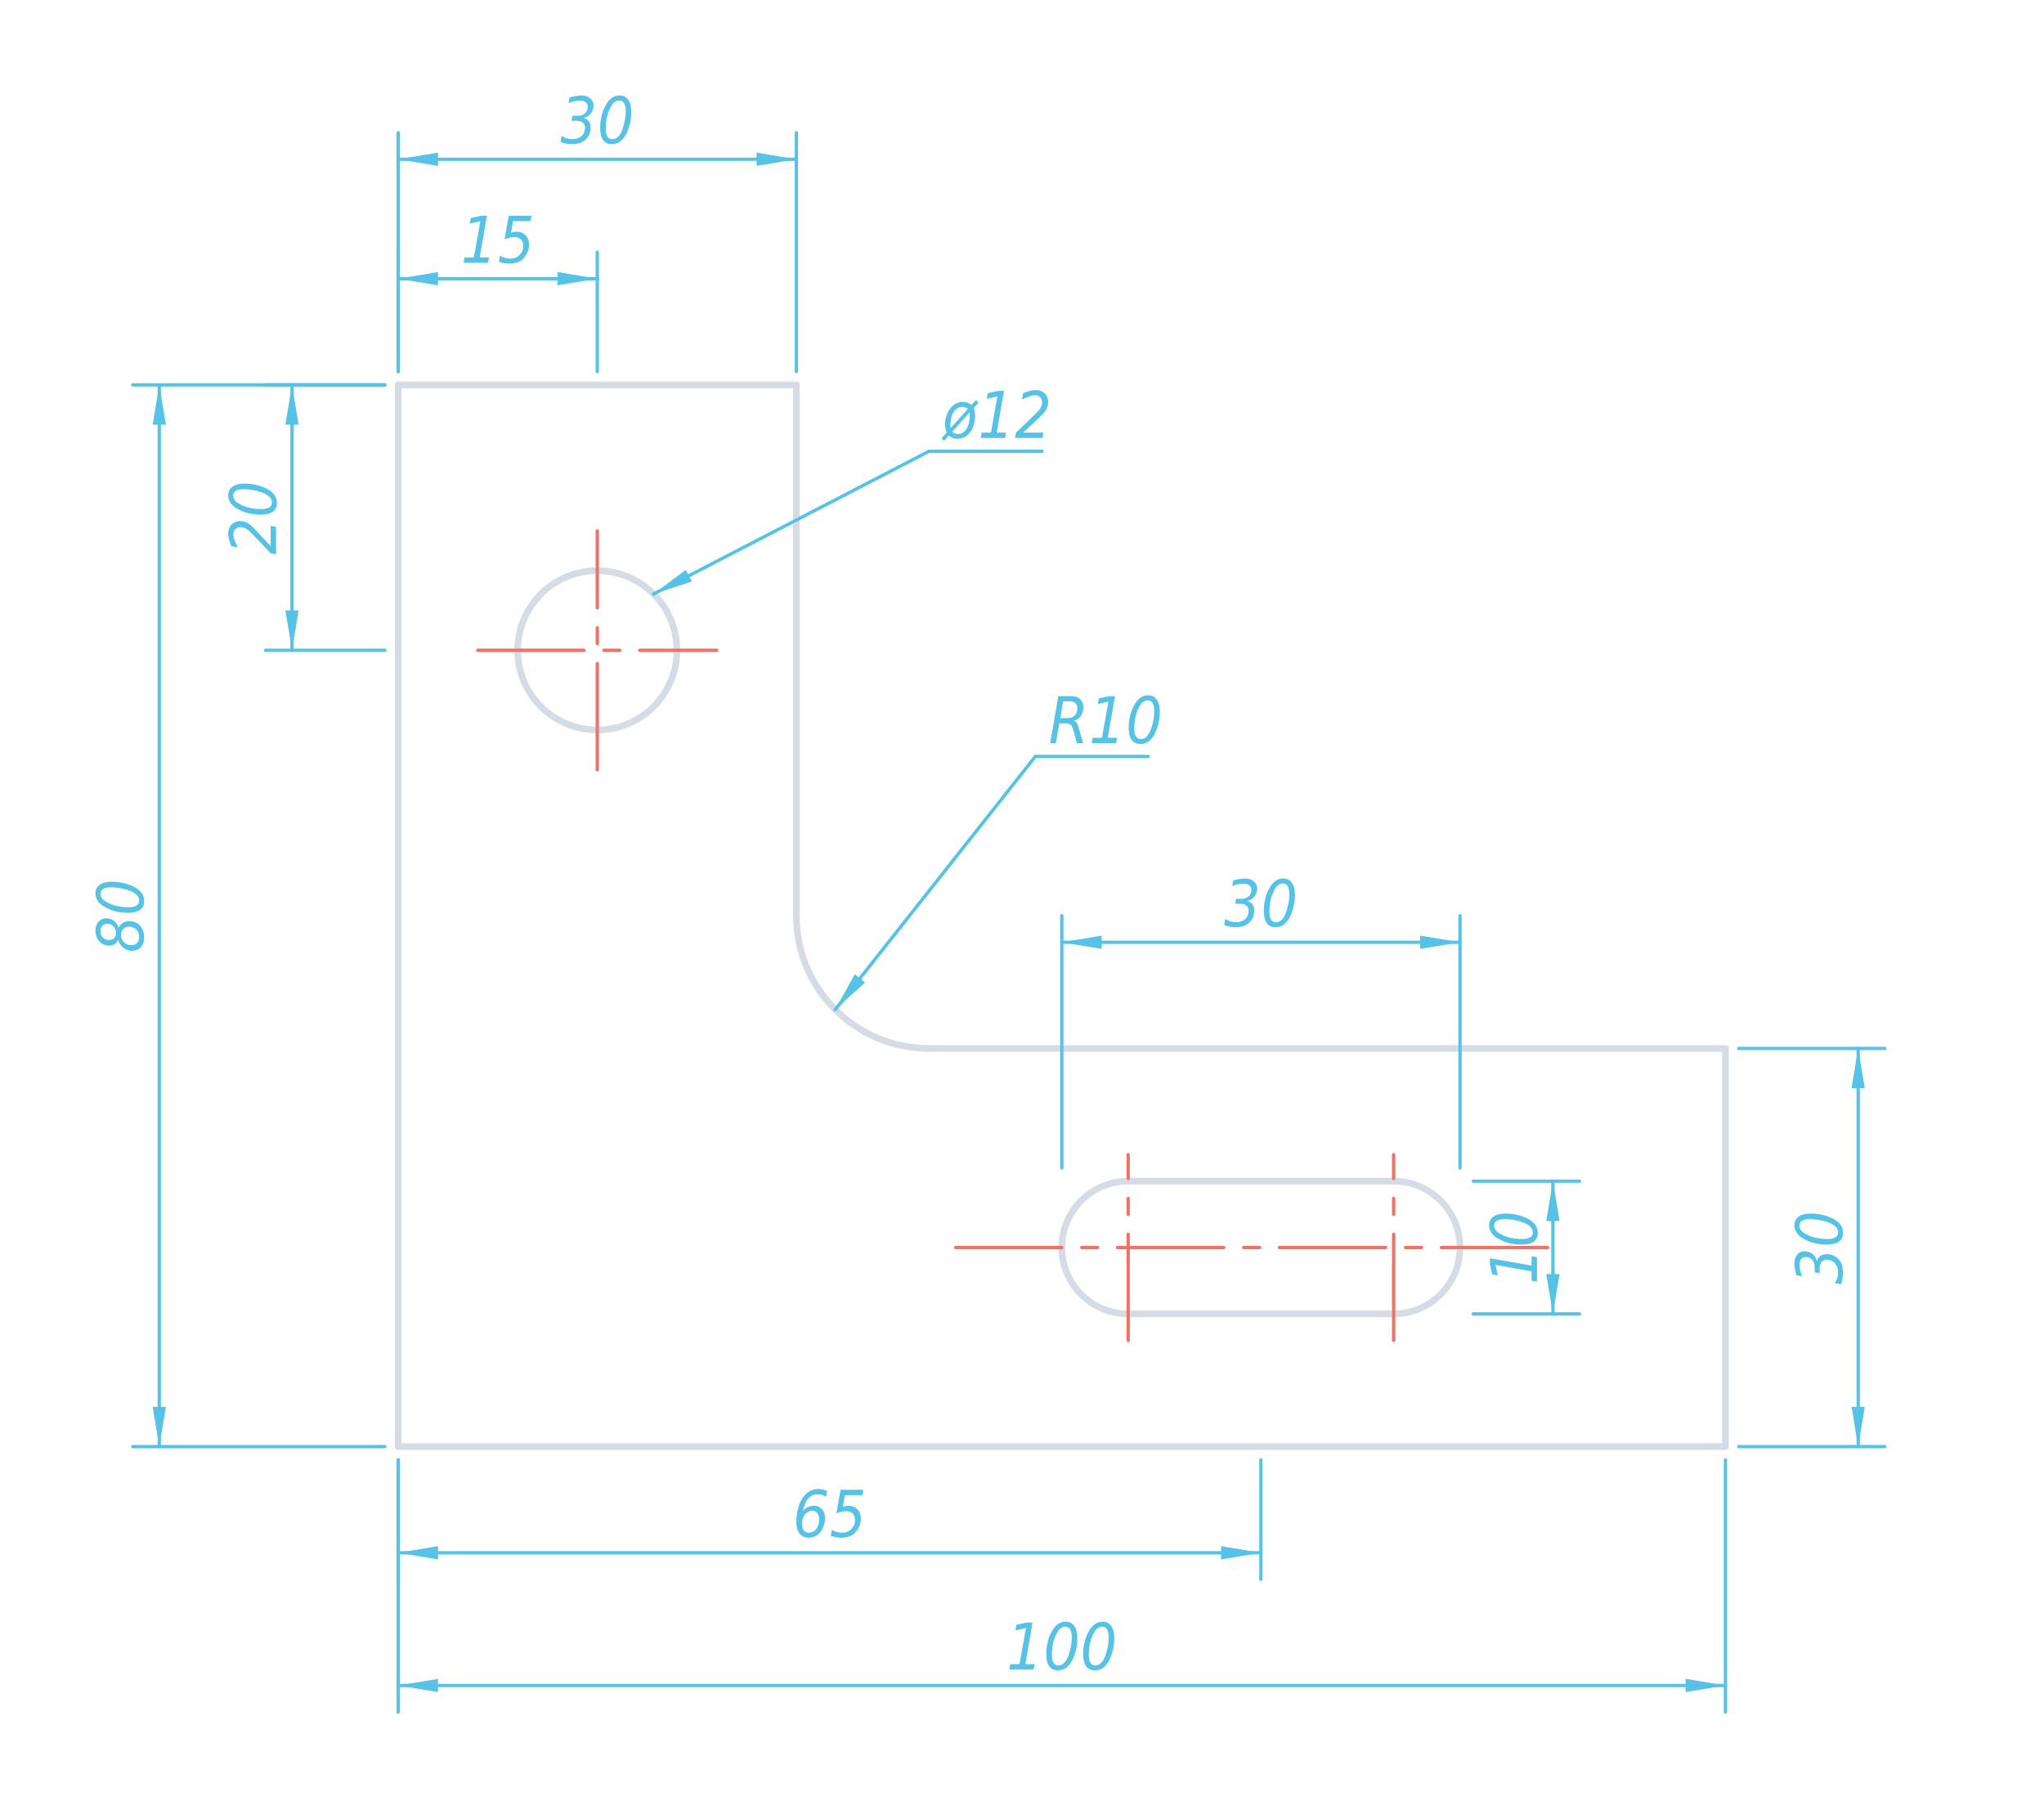
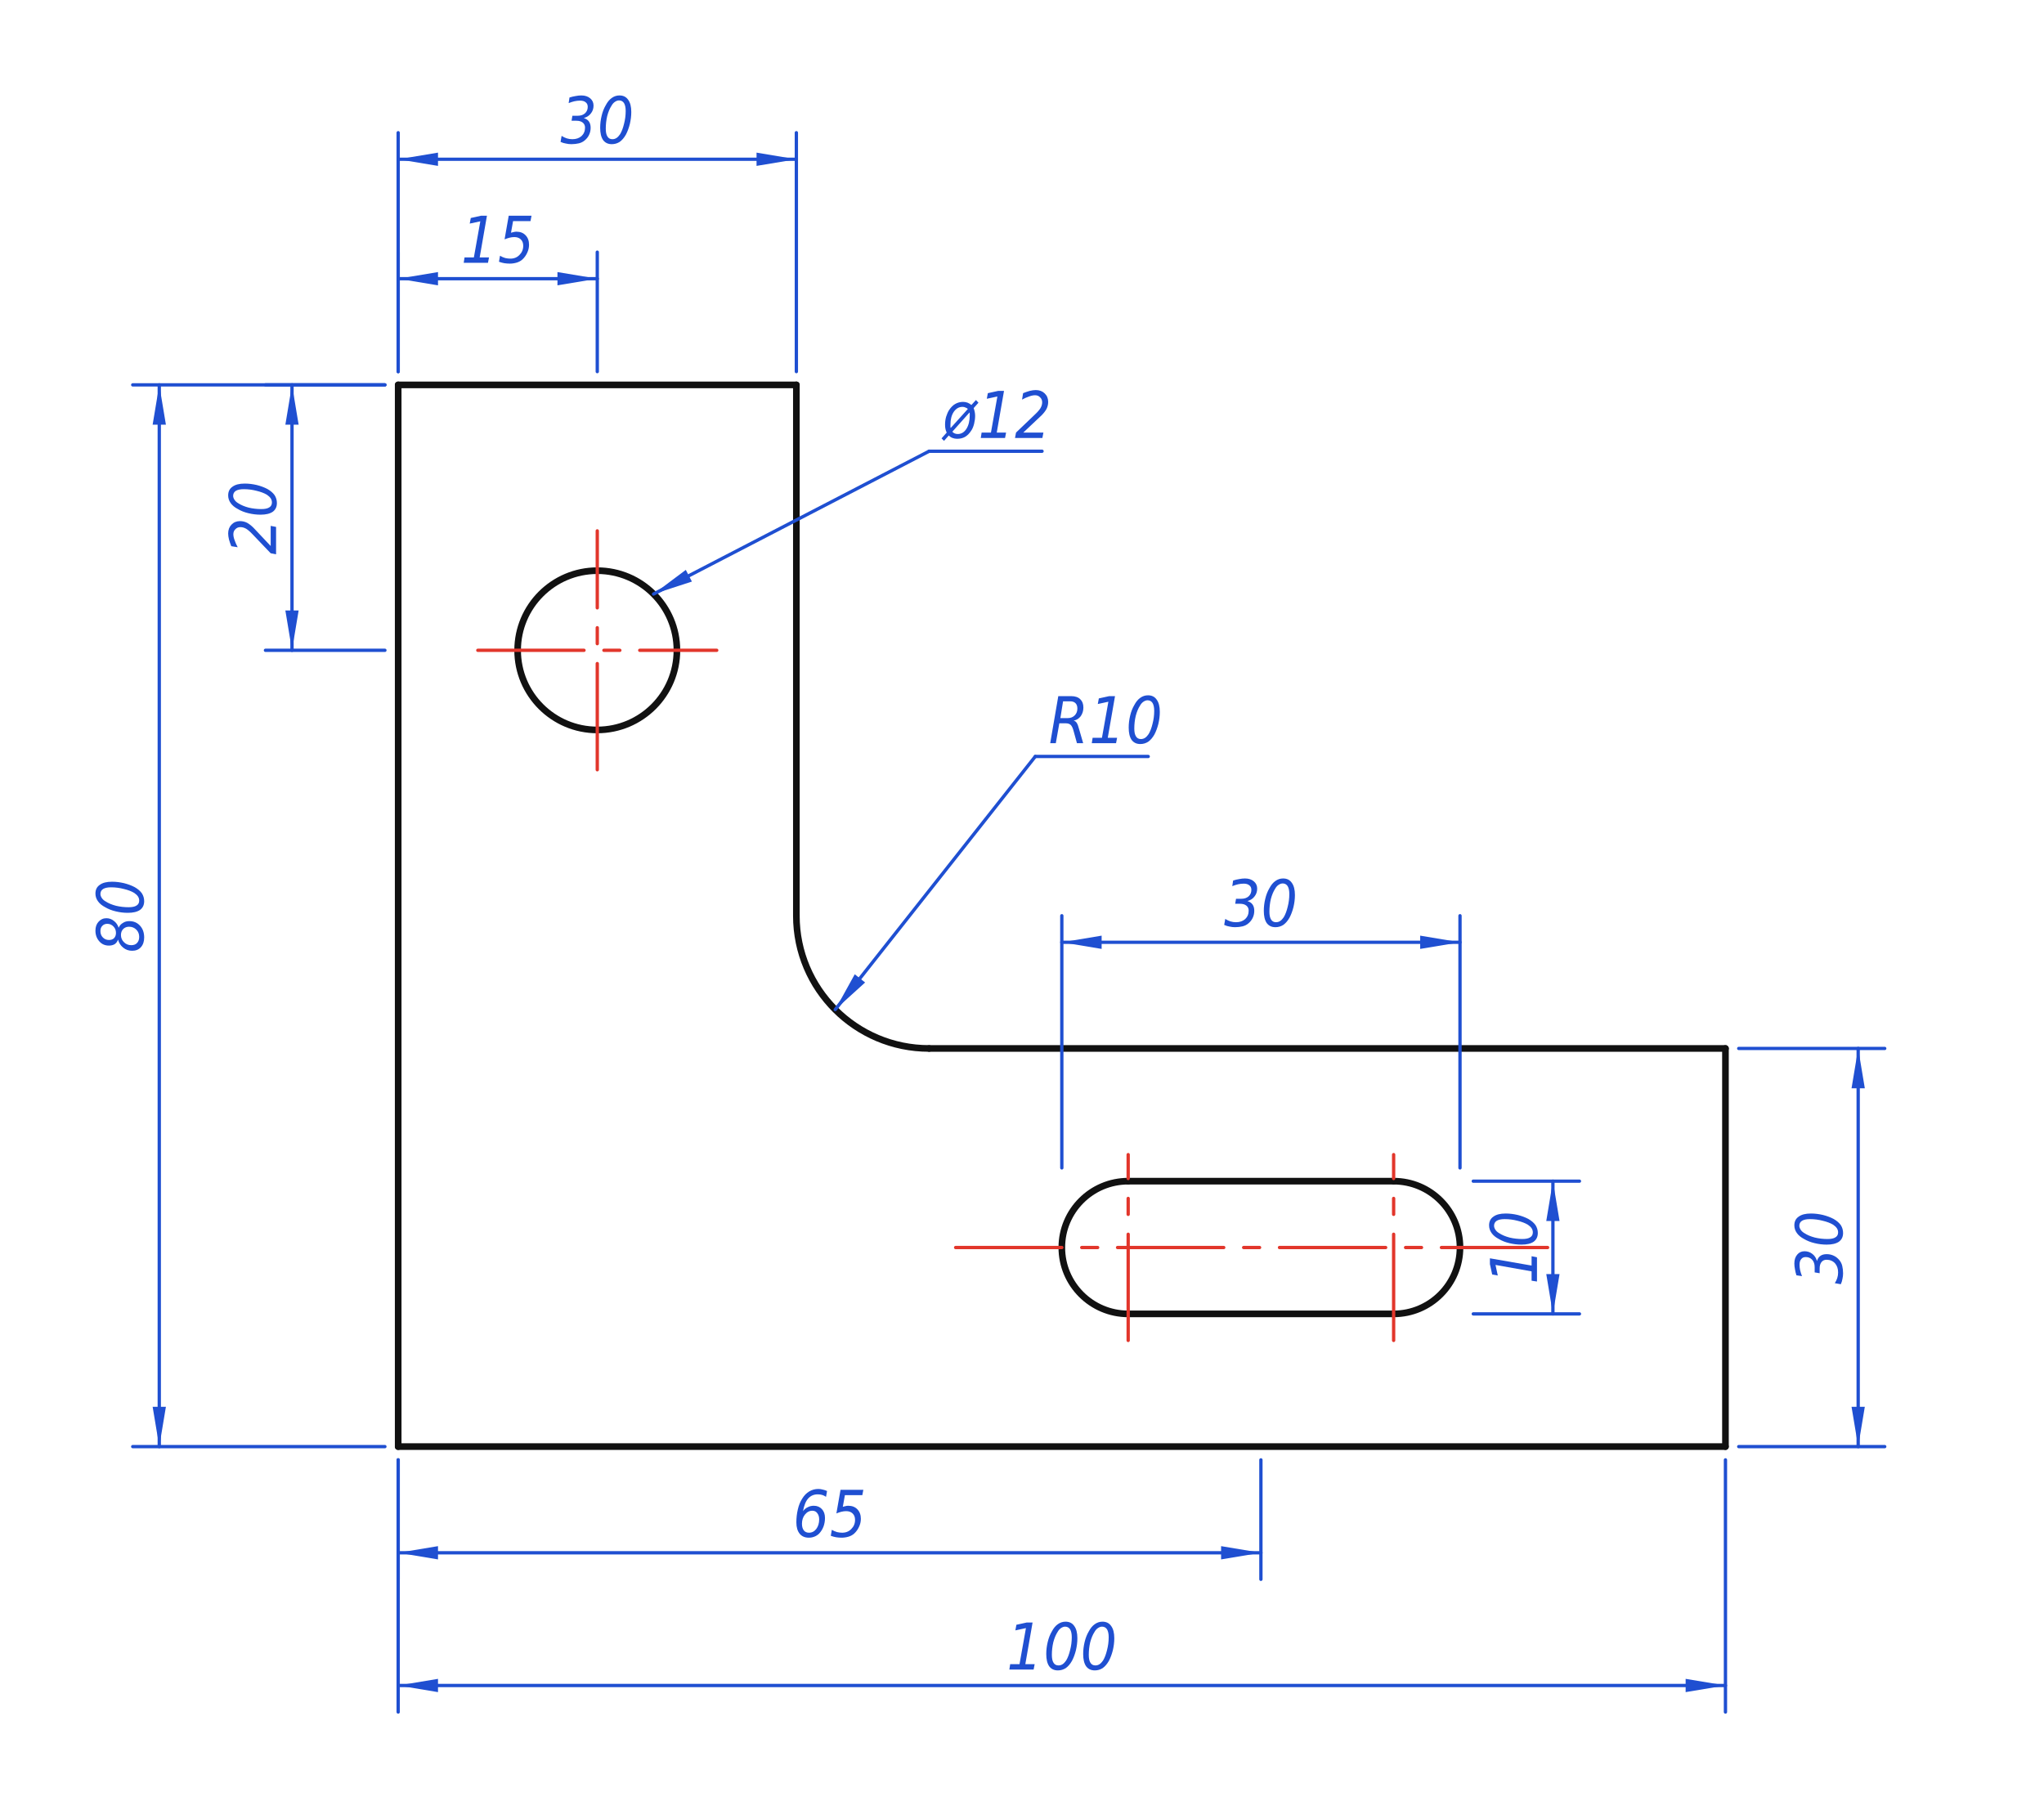
<svg xmlns="http://www.w3.org/2000/svg" viewBox="32.5 63.0 154.0 137.0">
-   <line x1="0.00" y1="297.00" x2="210.00" y2="297.00" stroke="#d5dce6" stroke-width="0.25" fill="none" stroke-linecap="round" />
-   <line x1="210.00" y1="297.00" x2="210.00" y2="0.00" stroke="#d5dce6" stroke-width="0.25" fill="none" stroke-linecap="round" />
-   <line x1="210.00" y1="0.00" x2="0.00" y2="0.00" stroke="#d5dce6" stroke-width="0.25" fill="none" stroke-linecap="round" />
-   <line x1="0.00" y1="0.00" x2="0.00" y2="297.00" stroke="#d5dce6" stroke-width="0.25" fill="none" stroke-linecap="round" />
-   <line x1="20.00" y1="292.00" x2="205.00" y2="292.00" stroke="#d5dce6" stroke-width="0.7" fill="none" stroke-linecap="round" />
-   <line x1="205.00" y1="292.00" x2="205.00" y2="5.00" stroke="#d5dce6" stroke-width="0.7" fill="none" stroke-linecap="round" />
-   <line x1="205.00" y1="5.00" x2="20.00" y2="5.00" stroke="#d5dce6" stroke-width="0.7" fill="none" stroke-linecap="round" />
-   <line x1="20.00" y1="5.00" x2="20.00" y2="292.00" stroke="#d5dce6" stroke-width="0.7" fill="none" stroke-linecap="round" />
-   <line x1="20.00" y1="292.00" x2="205.00" y2="292.00" stroke="#d5dce6" stroke-width="0.7" fill="none" stroke-linecap="round" />
-   <line x1="205.00" y1="292.00" x2="205.00" y2="252.00" stroke="#d5dce6" stroke-width="0.7" fill="none" stroke-linecap="round" />
-   <line x1="205.00" y1="252.00" x2="20.00" y2="252.00" stroke="#d5dce6" stroke-width="0.7" fill="none" stroke-linecap="round" />
-   <line x1="20.00" y1="252.00" x2="20.00" y2="292.00" stroke="#d5dce6" stroke-width="0.7" fill="none" stroke-linecap="round" />
-   <line x1="85.00" y1="292.00" x2="85.00" y2="252.00" stroke="#d5dce6" stroke-width="0.5" fill="none" stroke-linecap="round" />
-   <line x1="20.00" y1="282.00" x2="85.00" y2="282.00" stroke="#d5dce6" stroke-width="0.5" fill="none" stroke-linecap="round" />
-   <line x1="20.00" y1="272.00" x2="85.00" y2="272.00" stroke="#d5dce6" stroke-width="0.5" fill="none" stroke-linecap="round" />
-   <line x1="20.00" y1="262.00" x2="85.00" y2="262.00" stroke="#d5dce6" stroke-width="0.5" fill="none" stroke-linecap="round" />
-   <line x1="40.00" y1="292.00" x2="40.00" y2="252.00" stroke="#d5dce6" stroke-width="0.5" fill="none" stroke-linecap="round" />
-   <line x1="85.00" y1="277.00" x2="205.00" y2="277.00" stroke="#d5dce6" stroke-width="0.5" fill="none" stroke-linecap="round" />
-   <line x1="145.00" y1="292.00" x2="145.00" y2="277.00" stroke="#d5dce6" stroke-width="0.5" fill="none" stroke-linecap="round" />
-   <line x1="180.00" y1="292.00" x2="180.00" y2="277.00" stroke="#d5dce6" stroke-width="0.5" fill="none" stroke-linecap="round" />
-   <text x="21.50" y="259.50" font-size="3.47" font-family="'DejaVu Sans Condensed', 'DejaVu Sans', sans-serif" font-style="italic" font-weight="400" fill="#d5dce6" text-anchor="start" transform="rotate(0.00 21.50 259.50)">Braižė</text>
-   <text x="21.50" y="269.50" font-size="3.47" font-family="'DejaVu Sans Condensed', 'DejaVu Sans', sans-serif" font-style="italic" font-weight="400" fill="#d5dce6" text-anchor="start" transform="rotate(0.00 21.50 269.50)">Tikrino</text>
-   <text x="21.50" y="279.50" font-size="3.47" font-family="'DejaVu Sans Condensed', 'DejaVu Sans', sans-serif" font-style="italic" font-weight="400" fill="#d5dce6" text-anchor="start" transform="rotate(0.00 21.50 279.50)">Data</text>
-   <text x="21.50" y="289.50" font-size="3.47" font-family="'DejaVu Sans Condensed', 'DejaVu Sans', sans-serif" font-style="italic" font-weight="400" fill="#d5dce6" text-anchor="start" transform="rotate(0.00 21.50 289.50)">Mastelis</text>
-   <text x="42.00" y="289.50" font-size="3.47" font-family="'DejaVu Sans Condensed', 'DejaVu Sans', sans-serif" font-style="italic" font-weight="400" fill="#d5dce6" text-anchor="start" transform="rotate(0.00 42.00 289.50)">1:1</text>
-   <text x="145.00" y="265.50" font-size="9.72" font-family="'DejaVu Sans Condensed', 'DejaVu Sans', sans-serif" font-style="italic" font-weight="700" fill="#d5dce6" text-anchor="middle" transform="rotate(0.00 145.00 265.50)">L LAIKIKLIS</text>
-   <text x="145.00" y="273.50" font-size="3.47" font-family="'DejaVu Sans Condensed', 'DejaVu Sans', sans-serif" font-style="italic" font-weight="400" fill="#d5dce6" text-anchor="middle" transform="rotate(0.00 145.00 273.50)">Brėžly praktika · užduotis Nr. 3</text>
-   <text x="87.00" y="286.00" font-size="3.47" font-family="'DejaVu Sans Condensed', 'DejaVu Sans', sans-serif" font-style="italic" font-weight="400" fill="#d5dce6" text-anchor="start" transform="rotate(0.00 87.00 286.00)">Lygis: ★★☆ vidutinė</text>
-   <text x="147.00" y="286.00" font-size="3.47" font-family="'DejaVu Sans Condensed', 'DejaVu Sans', sans-serif" font-style="italic" font-weight="400" fill="#d5dce6" text-anchor="start" transform="rotate(0.00 147.00 286.00)">~15 min · +45 XP</text>
-   <text x="192.50" y="286.50" font-size="6.94" font-family="'DejaVu Sans Condensed', 'DejaVu Sans', sans-serif" font-style="italic" font-weight="700" fill="#d5dce6" text-anchor="middle" transform="rotate(0.00 192.50 286.50)">A4</text>
-   <text x="25.00" y="13.00" font-size="4.86" font-family="'DejaVu Sans Condensed', 'DejaVu Sans', sans-serif" font-style="italic" font-weight="400" fill="#d5dce6" text-anchor="start" transform="rotate(0.00 25.00 13.00)">L laikiklis su ovalia anga ir skyle. Vidinis kampas R10.</text>
-   <text x="25.00" y="19.00" font-size="3.47" font-family="'DejaVu Sans Condensed', 'DejaVu Sans', sans-serif" font-style="italic" font-weight="400" fill="#56c2e6" text-anchor="start" transform="rotate(0.00 25.00 19.00)">Komandos: PLINE, FILLET, CIRCLE, OFFSET, TRIM</text>
-   <line x1="62.50" y1="172.00" x2="162.50" y2="172.00" stroke="#d5dce6" stroke-width="0.5" fill="none" stroke-linecap="round" />
-   <line x1="162.50" y1="172.00" x2="162.50" y2="142.00" stroke="#d5dce6" stroke-width="0.5" fill="none" stroke-linecap="round" />
-   <line x1="162.50" y1="142.00" x2="102.50" y2="142.00" stroke="#d5dce6" stroke-width="0.5" fill="none" stroke-linecap="round" />
-   <line x1="92.50" y1="132.00" x2="92.50" y2="92.00" stroke="#d5dce6" stroke-width="0.5" fill="none" stroke-linecap="round" />
-   <line x1="92.50" y1="92.00" x2="62.50" y2="92.00" stroke="#d5dce6" stroke-width="0.5" fill="none" stroke-linecap="round" />
-   <line x1="62.50" y1="92.00" x2="62.50" y2="172.00" stroke="#d5dce6" stroke-width="0.5" fill="none" stroke-linecap="round" />
-   <path d="M92.500 132.000 A10 10 0 0 0 102.500 142.000" stroke="#d5dce6" stroke-width="0.5" fill="none" stroke-linecap="round" />
-   <line x1="117.50" y1="162.00" x2="137.50" y2="162.00" stroke="#d5dce6" stroke-width="0.5" fill="none" stroke-linecap="round" />
-   <line x1="117.50" y1="152.00" x2="137.50" y2="152.00" stroke="#d5dce6" stroke-width="0.5" fill="none" stroke-linecap="round" />
-   <path d="M117.500 152.000 A5 5 0 0 0 117.500 162.000" stroke="#d5dce6" stroke-width="0.5" fill="none" stroke-linecap="round" />
-   <path d="M137.500 162.000 A5 5 0 0 0 137.500 152.000" stroke="#d5dce6" stroke-width="0.5" fill="none" stroke-linecap="round" />
-   <circle cx="77.50" cy="112.00" r="6.00" stroke="#d5dce6" stroke-width="0.5" fill="none" stroke-linecap="round" />
-   <line x1="68.50" y1="112.00" x2="86.50" y2="112.00" stroke="#f47067" stroke-width="0.25" fill="none" stroke-linecap="round" stroke-dasharray="8 1.5 1.2 1.5" />
-   <line x1="77.50" y1="121.00" x2="77.50" y2="103.00" stroke="#f47067" stroke-width="0.25" fill="none" stroke-linecap="round" stroke-dasharray="8 1.5 1.2 1.5" />
-   <line x1="104.50" y1="157.00" x2="150.50" y2="157.00" stroke="#f47067" stroke-width="0.25" fill="none" stroke-linecap="round" stroke-dasharray="8 1.5 1.2 1.5" />
-   <line x1="117.50" y1="164.00" x2="117.50" y2="150.00" stroke="#f47067" stroke-width="0.25" fill="none" stroke-linecap="round" stroke-dasharray="8 1.5 1.2 1.5" />
-   <line x1="137.50" y1="164.00" x2="137.50" y2="150.00" stroke="#f47067" stroke-width="0.25" fill="none" stroke-linecap="round" stroke-dasharray="8 1.5 1.2 1.5" />
-   <line x1="62.50" y1="173.00" x2="62.50" y2="182.00" stroke="#56c2e6" stroke-width="0.25" fill="none" stroke-linecap="round" />
-   <line x1="127.50" y1="173.00" x2="127.50" y2="182.00" stroke="#56c2e6" stroke-width="0.25" fill="none" stroke-linecap="round" />
-   <line x1="62.50" y1="180.00" x2="127.50" y2="180.00" stroke="#56c2e6" stroke-width="0.25" fill="none" stroke-linecap="round" />
-   <polygon points="62.50,180.00 65.50,180.50 65.50,179.50" fill="#56c2e6" />
-   <polygon points="127.50,180.00 124.50,179.50 124.50,180.50" fill="#56c2e6" />
-   <text x="95.00" y="178.80" font-size="4.86" font-family="'DejaVu Sans Condensed', 'DejaVu Sans', sans-serif" font-style="italic" font-weight="400" fill="#56c2e6" text-anchor="middle" transform="rotate(-0.00 95.00 178.80)">65</text>
-   <line x1="62.50" y1="173.00" x2="62.50" y2="192.00" stroke="#56c2e6" stroke-width="0.25" fill="none" stroke-linecap="round" />
-   <line x1="162.50" y1="173.00" x2="162.50" y2="192.00" stroke="#56c2e6" stroke-width="0.25" fill="none" stroke-linecap="round" />
-   <line x1="62.50" y1="190.00" x2="162.50" y2="190.00" stroke="#56c2e6" stroke-width="0.25" fill="none" stroke-linecap="round" />
-   <polygon points="62.50,190.00 65.50,190.50 65.50,189.50" fill="#56c2e6" />
-   <polygon points="162.50,190.00 159.50,189.50 159.50,190.50" fill="#56c2e6" />
-   <text x="112.50" y="188.80" font-size="4.86" font-family="'DejaVu Sans Condensed', 'DejaVu Sans', sans-serif" font-style="italic" font-weight="400" fill="#56c2e6" text-anchor="middle" transform="rotate(-0.00 112.50 188.80)">100</text>
-   <line x1="61.50" y1="112.00" x2="52.50" y2="112.00" stroke="#56c2e6" stroke-width="0.25" fill="none" stroke-linecap="round" />
-   <line x1="61.50" y1="92.00" x2="52.50" y2="92.00" stroke="#56c2e6" stroke-width="0.25" fill="none" stroke-linecap="round" />
-   <line x1="54.50" y1="112.00" x2="54.50" y2="92.00" stroke="#56c2e6" stroke-width="0.25" fill="none" stroke-linecap="round" />
-   <polygon points="54.50,112.00 55.00,109.00 54.00,109.00" fill="#56c2e6" />
-   <polygon points="54.50,92.00 54.00,95.00 55.00,95.00" fill="#56c2e6" />
-   <text x="53.30" y="102.00" font-size="4.86" font-family="'DejaVu Sans Condensed', 'DejaVu Sans', sans-serif" font-style="italic" font-weight="400" fill="#56c2e6" text-anchor="middle" transform="rotate(-90.00 53.30 102.00)">20</text>
-   <line x1="61.50" y1="172.00" x2="42.50" y2="172.00" stroke="#56c2e6" stroke-width="0.25" fill="none" stroke-linecap="round" />
-   <line x1="61.50" y1="92.00" x2="42.50" y2="92.00" stroke="#56c2e6" stroke-width="0.25" fill="none" stroke-linecap="round" />
-   <line x1="44.50" y1="172.00" x2="44.50" y2="92.00" stroke="#56c2e6" stroke-width="0.25" fill="none" stroke-linecap="round" />
-   <polygon points="44.50,172.00 45.00,169.00 44.00,169.00" fill="#56c2e6" />
-   <polygon points="44.50,92.00 44.00,95.00 45.00,95.00" fill="#56c2e6" />
-   <text x="43.30" y="132.00" font-size="4.86" font-family="'DejaVu Sans Condensed', 'DejaVu Sans', sans-serif" font-style="italic" font-weight="400" fill="#56c2e6" text-anchor="middle" transform="rotate(-90.00 43.30 132.00)">80</text>
-   <line x1="62.50" y1="91.00" x2="62.50" y2="82.00" stroke="#56c2e6" stroke-width="0.25" fill="none" stroke-linecap="round" />
-   <line x1="77.50" y1="91.00" x2="77.50" y2="82.00" stroke="#56c2e6" stroke-width="0.25" fill="none" stroke-linecap="round" />
-   <line x1="62.50" y1="84.00" x2="77.50" y2="84.00" stroke="#56c2e6" stroke-width="0.25" fill="none" stroke-linecap="round" />
-   <polygon points="62.50,84.00 65.50,84.50 65.50,83.50" fill="#56c2e6" />
-   <polygon points="77.50,84.00 74.50,83.50 74.50,84.50" fill="#56c2e6" />
-   <text x="70.00" y="82.80" font-size="4.86" font-family="'DejaVu Sans Condensed', 'DejaVu Sans', sans-serif" font-style="italic" font-weight="400" fill="#56c2e6" text-anchor="middle" transform="rotate(-0.00 70.00 82.80)">15</text>
-   <line x1="62.50" y1="91.00" x2="62.50" y2="73.00" stroke="#56c2e6" stroke-width="0.25" fill="none" stroke-linecap="round" />
-   <line x1="92.50" y1="91.00" x2="92.50" y2="73.00" stroke="#56c2e6" stroke-width="0.25" fill="none" stroke-linecap="round" />
-   <line x1="62.50" y1="75.00" x2="92.50" y2="75.00" stroke="#56c2e6" stroke-width="0.25" fill="none" stroke-linecap="round" />
-   <polygon points="62.50,75.00 65.50,75.50 65.50,74.50" fill="#56c2e6" />
-   <polygon points="92.50,75.00 89.50,74.50 89.50,75.50" fill="#56c2e6" />
-   <text x="77.50" y="73.80" font-size="4.86" font-family="'DejaVu Sans Condensed', 'DejaVu Sans', sans-serif" font-style="italic" font-weight="400" fill="#56c2e6" text-anchor="middle" transform="rotate(-0.00 77.50 73.80)">30</text>
-   <line x1="163.50" y1="172.00" x2="174.50" y2="172.00" stroke="#56c2e6" stroke-width="0.25" fill="none" stroke-linecap="round" />
-   <line x1="163.50" y1="142.00" x2="174.50" y2="142.00" stroke="#56c2e6" stroke-width="0.25" fill="none" stroke-linecap="round" />
-   <line x1="172.50" y1="172.00" x2="172.50" y2="142.00" stroke="#56c2e6" stroke-width="0.25" fill="none" stroke-linecap="round" />
-   <polygon points="172.50,172.00 173.00,169.00 172.00,169.00" fill="#56c2e6" />
-   <polygon points="172.50,142.00 172.00,145.00 173.00,145.00" fill="#56c2e6" />
-   <text x="171.30" y="157.00" font-size="4.86" font-family="'DejaVu Sans Condensed', 'DejaVu Sans', sans-serif" font-style="italic" font-weight="400" fill="#56c2e6" text-anchor="middle" transform="rotate(-90.00 171.30 157.00)">30</text>
-   <line x1="112.50" y1="151.00" x2="112.50" y2="132.00" stroke="#56c2e6" stroke-width="0.25" fill="none" stroke-linecap="round" />
-   <line x1="142.50" y1="151.00" x2="142.50" y2="132.00" stroke="#56c2e6" stroke-width="0.25" fill="none" stroke-linecap="round" />
-   <line x1="112.50" y1="134.00" x2="142.50" y2="134.00" stroke="#56c2e6" stroke-width="0.25" fill="none" stroke-linecap="round" />
-   <polygon points="112.50,134.00 115.50,134.50 115.50,133.50" fill="#56c2e6" />
-   <polygon points="142.50,134.00 139.50,133.50 139.50,134.50" fill="#56c2e6" />
-   <text x="127.50" y="132.80" font-size="4.86" font-family="'DejaVu Sans Condensed', 'DejaVu Sans', sans-serif" font-style="italic" font-weight="400" fill="#56c2e6" text-anchor="middle" transform="rotate(-0.00 127.50 132.80)">30</text>
-   <line x1="143.50" y1="162.00" x2="151.50" y2="162.00" stroke="#56c2e6" stroke-width="0.25" fill="none" stroke-linecap="round" />
-   <line x1="143.50" y1="152.00" x2="151.50" y2="152.00" stroke="#56c2e6" stroke-width="0.25" fill="none" stroke-linecap="round" />
-   <line x1="149.50" y1="162.00" x2="149.50" y2="152.00" stroke="#56c2e6" stroke-width="0.25" fill="none" stroke-linecap="round" />
-   <polygon points="149.50,162.00 150.00,159.00 149.00,159.00" fill="#56c2e6" />
-   <polygon points="149.50,152.00 149.00,155.00 150.00,155.00" fill="#56c2e6" />
-   <text x="148.30" y="157.00" font-size="4.86" font-family="'DejaVu Sans Condensed', 'DejaVu Sans', sans-serif" font-style="italic" font-weight="400" fill="#56c2e6" text-anchor="middle" transform="rotate(-90.00 148.30 157.00)">10</text>
-   <line x1="110.50" y1="120.00" x2="95.43" y2="139.07" stroke="#56c2e6" stroke-width="0.25" fill="none" stroke-linecap="round" />
-   <polygon points="95.43,139.07 97.68,137.03 96.90,136.41" fill="#56c2e6" />
-   <line x1="110.50" y1="120.00" x2="119.01" y2="120.00" stroke="#56c2e6" stroke-width="0.25" fill="none" stroke-linecap="round" />
-   <text x="111.50" y="119.00" font-size="4.86" font-family="'DejaVu Sans Condensed', 'DejaVu Sans', sans-serif" font-style="italic" font-weight="400" fill="#56c2e6" text-anchor="start" transform="rotate(0.00 111.50 119.00)">R10</text>
-   <line x1="102.50" y1="97.00" x2="81.74" y2="107.76" stroke="#56c2e6" stroke-width="0.25" fill="none" stroke-linecap="round" />
-   <polygon points="81.74,107.76 84.63,106.82 84.17,105.94" fill="#56c2e6" />
-   <line x1="102.50" y1="97.00" x2="111.01" y2="97.00" stroke="#56c2e6" stroke-width="0.25" fill="none" stroke-linecap="round" />
-   <text x="103.50" y="96.00" font-size="4.86" font-family="'DejaVu Sans Condensed', 'DejaVu Sans', sans-serif" font-style="italic" font-weight="400" fill="#56c2e6" text-anchor="start" transform="rotate(0.00 103.50 96.00)">ø12</text>
+   <line x1="0.00" y1="297.00" x2="210.00" y2="297.00" stroke="#111111" stroke-width="0.25" fill="none" stroke-linecap="round" />
+   <line x1="210.00" y1="297.00" x2="210.00" y2="0.00" stroke="#111111" stroke-width="0.25" fill="none" stroke-linecap="round" />
+   <line x1="210.00" y1="0.00" x2="0.00" y2="0.00" stroke="#111111" stroke-width="0.25" fill="none" stroke-linecap="round" />
+   <line x1="0.00" y1="0.00" x2="0.00" y2="297.00" stroke="#111111" stroke-width="0.25" fill="none" stroke-linecap="round" />
+   <line x1="20.00" y1="292.00" x2="205.00" y2="292.00" stroke="#111111" stroke-width="0.7" fill="none" stroke-linecap="round" />
+   <line x1="205.00" y1="292.00" x2="205.00" y2="5.00" stroke="#111111" stroke-width="0.7" fill="none" stroke-linecap="round" />
+   <line x1="205.00" y1="5.00" x2="20.00" y2="5.00" stroke="#111111" stroke-width="0.7" fill="none" stroke-linecap="round" />
+   <line x1="20.00" y1="5.00" x2="20.00" y2="292.00" stroke="#111111" stroke-width="0.7" fill="none" stroke-linecap="round" />
+   <line x1="20.00" y1="292.00" x2="205.00" y2="292.00" stroke="#111111" stroke-width="0.7" fill="none" stroke-linecap="round" />
+   <line x1="205.00" y1="292.00" x2="205.00" y2="252.00" stroke="#111111" stroke-width="0.7" fill="none" stroke-linecap="round" />
+   <line x1="205.00" y1="252.00" x2="20.00" y2="252.00" stroke="#111111" stroke-width="0.7" fill="none" stroke-linecap="round" />
+   <line x1="20.00" y1="252.00" x2="20.00" y2="292.00" stroke="#111111" stroke-width="0.7" fill="none" stroke-linecap="round" />
+   <line x1="85.00" y1="292.00" x2="85.00" y2="252.00" stroke="#111111" stroke-width="0.5" fill="none" stroke-linecap="round" />
+   <line x1="20.00" y1="282.00" x2="85.00" y2="282.00" stroke="#111111" stroke-width="0.5" fill="none" stroke-linecap="round" />
+   <line x1="20.00" y1="272.00" x2="85.00" y2="272.00" stroke="#111111" stroke-width="0.5" fill="none" stroke-linecap="round" />
+   <line x1="20.00" y1="262.00" x2="85.00" y2="262.00" stroke="#111111" stroke-width="0.5" fill="none" stroke-linecap="round" />
+   <line x1="40.00" y1="292.00" x2="40.00" y2="252.00" stroke="#111111" stroke-width="0.5" fill="none" stroke-linecap="round" />
+   <line x1="85.00" y1="277.00" x2="205.00" y2="277.00" stroke="#111111" stroke-width="0.5" fill="none" stroke-linecap="round" />
+   <line x1="145.00" y1="292.00" x2="145.00" y2="277.00" stroke="#111111" stroke-width="0.5" fill="none" stroke-linecap="round" />
+   <line x1="180.00" y1="292.00" x2="180.00" y2="277.00" stroke="#111111" stroke-width="0.5" fill="none" stroke-linecap="round" />
+   <text x="21.50" y="259.50" font-size="3.47" font-family="'DejaVu Sans Condensed', 'DejaVu Sans', sans-serif" font-style="italic" font-weight="400" fill="#111111" text-anchor="start" transform="rotate(0.00 21.50 259.50)">Braižė</text>
+   <text x="21.50" y="269.50" font-size="3.47" font-family="'DejaVu Sans Condensed', 'DejaVu Sans', sans-serif" font-style="italic" font-weight="400" fill="#111111" text-anchor="start" transform="rotate(0.00 21.50 269.50)">Tikrino</text>
+   <text x="21.50" y="279.50" font-size="3.47" font-family="'DejaVu Sans Condensed', 'DejaVu Sans', sans-serif" font-style="italic" font-weight="400" fill="#111111" text-anchor="start" transform="rotate(0.00 21.50 279.50)">Data</text>
+   <text x="21.50" y="289.50" font-size="3.47" font-family="'DejaVu Sans Condensed', 'DejaVu Sans', sans-serif" font-style="italic" font-weight="400" fill="#111111" text-anchor="start" transform="rotate(0.00 21.50 289.50)">Mastelis</text>
+   <text x="42.00" y="289.50" font-size="3.47" font-family="'DejaVu Sans Condensed', 'DejaVu Sans', sans-serif" font-style="italic" font-weight="400" fill="#111111" text-anchor="start" transform="rotate(0.00 42.00 289.50)">1:1</text>
+   <text x="145.00" y="265.50" font-size="9.72" font-family="'DejaVu Sans Condensed', 'DejaVu Sans', sans-serif" font-style="italic" font-weight="700" fill="#111111" text-anchor="middle" transform="rotate(0.00 145.00 265.50)">L LAIKIKLIS</text>
+   <text x="145.00" y="273.50" font-size="3.47" font-family="'DejaVu Sans Condensed', 'DejaVu Sans', sans-serif" font-style="italic" font-weight="400" fill="#111111" text-anchor="middle" transform="rotate(0.00 145.00 273.50)">Brėžly praktika · užduotis Nr. 3</text>
+   <text x="87.00" y="286.00" font-size="3.47" font-family="'DejaVu Sans Condensed', 'DejaVu Sans', sans-serif" font-style="italic" font-weight="400" fill="#111111" text-anchor="start" transform="rotate(0.00 87.00 286.00)">Lygis: ★★☆ vidutinė</text>
+   <text x="147.00" y="286.00" font-size="3.47" font-family="'DejaVu Sans Condensed', 'DejaVu Sans', sans-serif" font-style="italic" font-weight="400" fill="#111111" text-anchor="start" transform="rotate(0.00 147.00 286.00)">~15 min · +45 XP</text>
+   <text x="192.50" y="286.50" font-size="6.94" font-family="'DejaVu Sans Condensed', 'DejaVu Sans', sans-serif" font-style="italic" font-weight="700" fill="#111111" text-anchor="middle" transform="rotate(0.00 192.50 286.50)">A4</text>
+   <text x="25.00" y="13.00" font-size="4.86" font-family="'DejaVu Sans Condensed', 'DejaVu Sans', sans-serif" font-style="italic" font-weight="400" fill="#111111" text-anchor="start" transform="rotate(0.00 25.00 13.00)">L laikiklis su ovalia anga ir skyle. Vidinis kampas R10.</text>
+   <text x="25.00" y="19.00" font-size="3.47" font-family="'DejaVu Sans Condensed', 'DejaVu Sans', sans-serif" font-style="italic" font-weight="400" fill="#1f4fd1" text-anchor="start" transform="rotate(0.00 25.00 19.00)">Komandos: PLINE, FILLET, CIRCLE, OFFSET, TRIM</text>
+   <line x1="62.50" y1="172.00" x2="162.50" y2="172.00" stroke="#111111" stroke-width="0.5" fill="none" stroke-linecap="round" />
+   <line x1="162.50" y1="172.00" x2="162.50" y2="142.00" stroke="#111111" stroke-width="0.5" fill="none" stroke-linecap="round" />
+   <line x1="162.50" y1="142.00" x2="102.50" y2="142.00" stroke="#111111" stroke-width="0.5" fill="none" stroke-linecap="round" />
+   <line x1="92.50" y1="132.00" x2="92.50" y2="92.00" stroke="#111111" stroke-width="0.5" fill="none" stroke-linecap="round" />
+   <line x1="92.50" y1="92.00" x2="62.50" y2="92.00" stroke="#111111" stroke-width="0.5" fill="none" stroke-linecap="round" />
+   <line x1="62.50" y1="92.00" x2="62.50" y2="172.00" stroke="#111111" stroke-width="0.5" fill="none" stroke-linecap="round" />
+   <path d="M92.500 132.000 A10 10 0 0 0 102.500 142.000" stroke="#111111" stroke-width="0.5" fill="none" stroke-linecap="round" />
+   <line x1="117.50" y1="162.00" x2="137.50" y2="162.00" stroke="#111111" stroke-width="0.5" fill="none" stroke-linecap="round" />
+   <line x1="117.50" y1="152.00" x2="137.50" y2="152.00" stroke="#111111" stroke-width="0.5" fill="none" stroke-linecap="round" />
+   <path d="M117.500 152.000 A5 5 0 0 0 117.500 162.000" stroke="#111111" stroke-width="0.5" fill="none" stroke-linecap="round" />
+   <path d="M137.500 162.000 A5 5 0 0 0 137.500 152.000" stroke="#111111" stroke-width="0.5" fill="none" stroke-linecap="round" />
+   <circle cx="77.50" cy="112.00" r="6.00" stroke="#111111" stroke-width="0.5" fill="none" stroke-linecap="round" />
+   <line x1="68.50" y1="112.00" x2="86.50" y2="112.00" stroke="#e2362b" stroke-width="0.25" fill="none" stroke-linecap="round" stroke-dasharray="8 1.5 1.2 1.5" />
+   <line x1="77.50" y1="121.00" x2="77.50" y2="103.00" stroke="#e2362b" stroke-width="0.25" fill="none" stroke-linecap="round" stroke-dasharray="8 1.5 1.2 1.5" />
+   <line x1="104.50" y1="157.00" x2="150.50" y2="157.00" stroke="#e2362b" stroke-width="0.25" fill="none" stroke-linecap="round" stroke-dasharray="8 1.5 1.2 1.5" />
+   <line x1="117.50" y1="164.00" x2="117.50" y2="150.00" stroke="#e2362b" stroke-width="0.25" fill="none" stroke-linecap="round" stroke-dasharray="8 1.5 1.2 1.5" />
+   <line x1="137.50" y1="164.00" x2="137.50" y2="150.00" stroke="#e2362b" stroke-width="0.25" fill="none" stroke-linecap="round" stroke-dasharray="8 1.5 1.2 1.5" />
+   <line x1="62.50" y1="173.00" x2="62.50" y2="182.00" stroke="#1f4fd1" stroke-width="0.25" fill="none" stroke-linecap="round" />
+   <line x1="127.50" y1="173.00" x2="127.50" y2="182.00" stroke="#1f4fd1" stroke-width="0.25" fill="none" stroke-linecap="round" />
+   <line x1="62.50" y1="180.00" x2="127.50" y2="180.00" stroke="#1f4fd1" stroke-width="0.25" fill="none" stroke-linecap="round" />
+   <polygon points="62.50,180.00 65.50,180.50 65.50,179.50" fill="#1f4fd1" />
+   <polygon points="127.50,180.00 124.50,179.50 124.50,180.50" fill="#1f4fd1" />
+   <text x="95.00" y="178.80" font-size="4.86" font-family="'DejaVu Sans Condensed', 'DejaVu Sans', sans-serif" font-style="italic" font-weight="400" fill="#1f4fd1" text-anchor="middle" transform="rotate(-0.00 95.00 178.80)">65</text>
+   <line x1="62.50" y1="173.00" x2="62.50" y2="192.00" stroke="#1f4fd1" stroke-width="0.25" fill="none" stroke-linecap="round" />
+   <line x1="162.50" y1="173.00" x2="162.50" y2="192.00" stroke="#1f4fd1" stroke-width="0.25" fill="none" stroke-linecap="round" />
+   <line x1="62.50" y1="190.00" x2="162.50" y2="190.00" stroke="#1f4fd1" stroke-width="0.25" fill="none" stroke-linecap="round" />
+   <polygon points="62.50,190.00 65.50,190.50 65.50,189.50" fill="#1f4fd1" />
+   <polygon points="162.50,190.00 159.50,189.50 159.50,190.50" fill="#1f4fd1" />
+   <text x="112.50" y="188.80" font-size="4.86" font-family="'DejaVu Sans Condensed', 'DejaVu Sans', sans-serif" font-style="italic" font-weight="400" fill="#1f4fd1" text-anchor="middle" transform="rotate(-0.00 112.50 188.80)">100</text>
+   <line x1="61.50" y1="112.00" x2="52.50" y2="112.00" stroke="#1f4fd1" stroke-width="0.25" fill="none" stroke-linecap="round" />
+   <line x1="61.50" y1="92.00" x2="52.50" y2="92.00" stroke="#1f4fd1" stroke-width="0.25" fill="none" stroke-linecap="round" />
+   <line x1="54.50" y1="112.00" x2="54.50" y2="92.00" stroke="#1f4fd1" stroke-width="0.25" fill="none" stroke-linecap="round" />
+   <polygon points="54.50,112.00 55.00,109.00 54.00,109.00" fill="#1f4fd1" />
+   <polygon points="54.50,92.00 54.00,95.00 55.00,95.00" fill="#1f4fd1" />
+   <text x="53.30" y="102.00" font-size="4.86" font-family="'DejaVu Sans Condensed', 'DejaVu Sans', sans-serif" font-style="italic" font-weight="400" fill="#1f4fd1" text-anchor="middle" transform="rotate(-90.00 53.30 102.00)">20</text>
+   <line x1="61.50" y1="172.00" x2="42.50" y2="172.00" stroke="#1f4fd1" stroke-width="0.25" fill="none" stroke-linecap="round" />
+   <line x1="61.50" y1="92.00" x2="42.50" y2="92.00" stroke="#1f4fd1" stroke-width="0.25" fill="none" stroke-linecap="round" />
+   <line x1="44.50" y1="172.00" x2="44.50" y2="92.00" stroke="#1f4fd1" stroke-width="0.25" fill="none" stroke-linecap="round" />
+   <polygon points="44.50,172.00 45.00,169.00 44.00,169.00" fill="#1f4fd1" />
+   <polygon points="44.50,92.00 44.00,95.00 45.00,95.00" fill="#1f4fd1" />
+   <text x="43.30" y="132.00" font-size="4.86" font-family="'DejaVu Sans Condensed', 'DejaVu Sans', sans-serif" font-style="italic" font-weight="400" fill="#1f4fd1" text-anchor="middle" transform="rotate(-90.00 43.30 132.00)">80</text>
+   <line x1="62.50" y1="91.00" x2="62.50" y2="82.00" stroke="#1f4fd1" stroke-width="0.25" fill="none" stroke-linecap="round" />
+   <line x1="77.50" y1="91.00" x2="77.50" y2="82.00" stroke="#1f4fd1" stroke-width="0.25" fill="none" stroke-linecap="round" />
+   <line x1="62.50" y1="84.00" x2="77.50" y2="84.00" stroke="#1f4fd1" stroke-width="0.25" fill="none" stroke-linecap="round" />
+   <polygon points="62.50,84.00 65.50,84.50 65.50,83.50" fill="#1f4fd1" />
+   <polygon points="77.50,84.00 74.50,83.50 74.50,84.50" fill="#1f4fd1" />
+   <text x="70.00" y="82.80" font-size="4.86" font-family="'DejaVu Sans Condensed', 'DejaVu Sans', sans-serif" font-style="italic" font-weight="400" fill="#1f4fd1" text-anchor="middle" transform="rotate(-0.00 70.00 82.80)">15</text>
+   <line x1="62.50" y1="91.00" x2="62.50" y2="73.00" stroke="#1f4fd1" stroke-width="0.25" fill="none" stroke-linecap="round" />
+   <line x1="92.50" y1="91.00" x2="92.50" y2="73.00" stroke="#1f4fd1" stroke-width="0.25" fill="none" stroke-linecap="round" />
+   <line x1="62.50" y1="75.00" x2="92.50" y2="75.00" stroke="#1f4fd1" stroke-width="0.25" fill="none" stroke-linecap="round" />
+   <polygon points="62.50,75.00 65.50,75.50 65.50,74.50" fill="#1f4fd1" />
+   <polygon points="92.50,75.00 89.50,74.50 89.50,75.50" fill="#1f4fd1" />
+   <text x="77.50" y="73.80" font-size="4.86" font-family="'DejaVu Sans Condensed', 'DejaVu Sans', sans-serif" font-style="italic" font-weight="400" fill="#1f4fd1" text-anchor="middle" transform="rotate(-0.00 77.50 73.80)">30</text>
+   <line x1="163.50" y1="172.00" x2="174.50" y2="172.00" stroke="#1f4fd1" stroke-width="0.25" fill="none" stroke-linecap="round" />
+   <line x1="163.50" y1="142.00" x2="174.50" y2="142.00" stroke="#1f4fd1" stroke-width="0.25" fill="none" stroke-linecap="round" />
+   <line x1="172.50" y1="172.00" x2="172.50" y2="142.00" stroke="#1f4fd1" stroke-width="0.25" fill="none" stroke-linecap="round" />
+   <polygon points="172.50,172.00 173.00,169.00 172.00,169.00" fill="#1f4fd1" />
+   <polygon points="172.50,142.00 172.00,145.00 173.00,145.00" fill="#1f4fd1" />
+   <text x="171.30" y="157.00" font-size="4.86" font-family="'DejaVu Sans Condensed', 'DejaVu Sans', sans-serif" font-style="italic" font-weight="400" fill="#1f4fd1" text-anchor="middle" transform="rotate(-90.00 171.30 157.00)">30</text>
+   <line x1="112.50" y1="151.00" x2="112.50" y2="132.00" stroke="#1f4fd1" stroke-width="0.25" fill="none" stroke-linecap="round" />
+   <line x1="142.50" y1="151.00" x2="142.50" y2="132.00" stroke="#1f4fd1" stroke-width="0.25" fill="none" stroke-linecap="round" />
+   <line x1="112.50" y1="134.00" x2="142.50" y2="134.00" stroke="#1f4fd1" stroke-width="0.25" fill="none" stroke-linecap="round" />
+   <polygon points="112.50,134.00 115.50,134.50 115.50,133.50" fill="#1f4fd1" />
+   <polygon points="142.50,134.00 139.50,133.50 139.50,134.50" fill="#1f4fd1" />
+   <text x="127.50" y="132.80" font-size="4.86" font-family="'DejaVu Sans Condensed', 'DejaVu Sans', sans-serif" font-style="italic" font-weight="400" fill="#1f4fd1" text-anchor="middle" transform="rotate(-0.00 127.50 132.80)">30</text>
+   <line x1="143.50" y1="162.00" x2="151.50" y2="162.00" stroke="#1f4fd1" stroke-width="0.25" fill="none" stroke-linecap="round" />
+   <line x1="143.50" y1="152.00" x2="151.50" y2="152.00" stroke="#1f4fd1" stroke-width="0.25" fill="none" stroke-linecap="round" />
+   <line x1="149.50" y1="162.00" x2="149.50" y2="152.00" stroke="#1f4fd1" stroke-width="0.25" fill="none" stroke-linecap="round" />
+   <polygon points="149.50,162.00 150.00,159.00 149.00,159.00" fill="#1f4fd1" />
+   <polygon points="149.50,152.00 149.00,155.00 150.00,155.00" fill="#1f4fd1" />
+   <text x="148.30" y="157.00" font-size="4.86" font-family="'DejaVu Sans Condensed', 'DejaVu Sans', sans-serif" font-style="italic" font-weight="400" fill="#1f4fd1" text-anchor="middle" transform="rotate(-90.00 148.30 157.00)">10</text>
+   <line x1="110.50" y1="120.00" x2="95.43" y2="139.07" stroke="#1f4fd1" stroke-width="0.25" fill="none" stroke-linecap="round" />
+   <polygon points="95.43,139.07 97.68,137.03 96.90,136.41" fill="#1f4fd1" />
+   <line x1="110.50" y1="120.00" x2="119.01" y2="120.00" stroke="#1f4fd1" stroke-width="0.25" fill="none" stroke-linecap="round" />
+   <text x="111.50" y="119.00" font-size="4.86" font-family="'DejaVu Sans Condensed', 'DejaVu Sans', sans-serif" font-style="italic" font-weight="400" fill="#1f4fd1" text-anchor="start" transform="rotate(0.00 111.50 119.00)">R10</text>
+   <line x1="102.50" y1="97.00" x2="81.74" y2="107.76" stroke="#1f4fd1" stroke-width="0.25" fill="none" stroke-linecap="round" />
+   <polygon points="81.74,107.76 84.63,106.82 84.17,105.94" fill="#1f4fd1" />
+   <line x1="102.50" y1="97.00" x2="111.01" y2="97.00" stroke="#1f4fd1" stroke-width="0.25" fill="none" stroke-linecap="round" />
+   <text x="103.50" y="96.00" font-size="4.86" font-family="'DejaVu Sans Condensed', 'DejaVu Sans', sans-serif" font-style="italic" font-weight="400" fill="#1f4fd1" text-anchor="start" transform="rotate(0.00 103.50 96.00)">ø12</text>
</svg>
